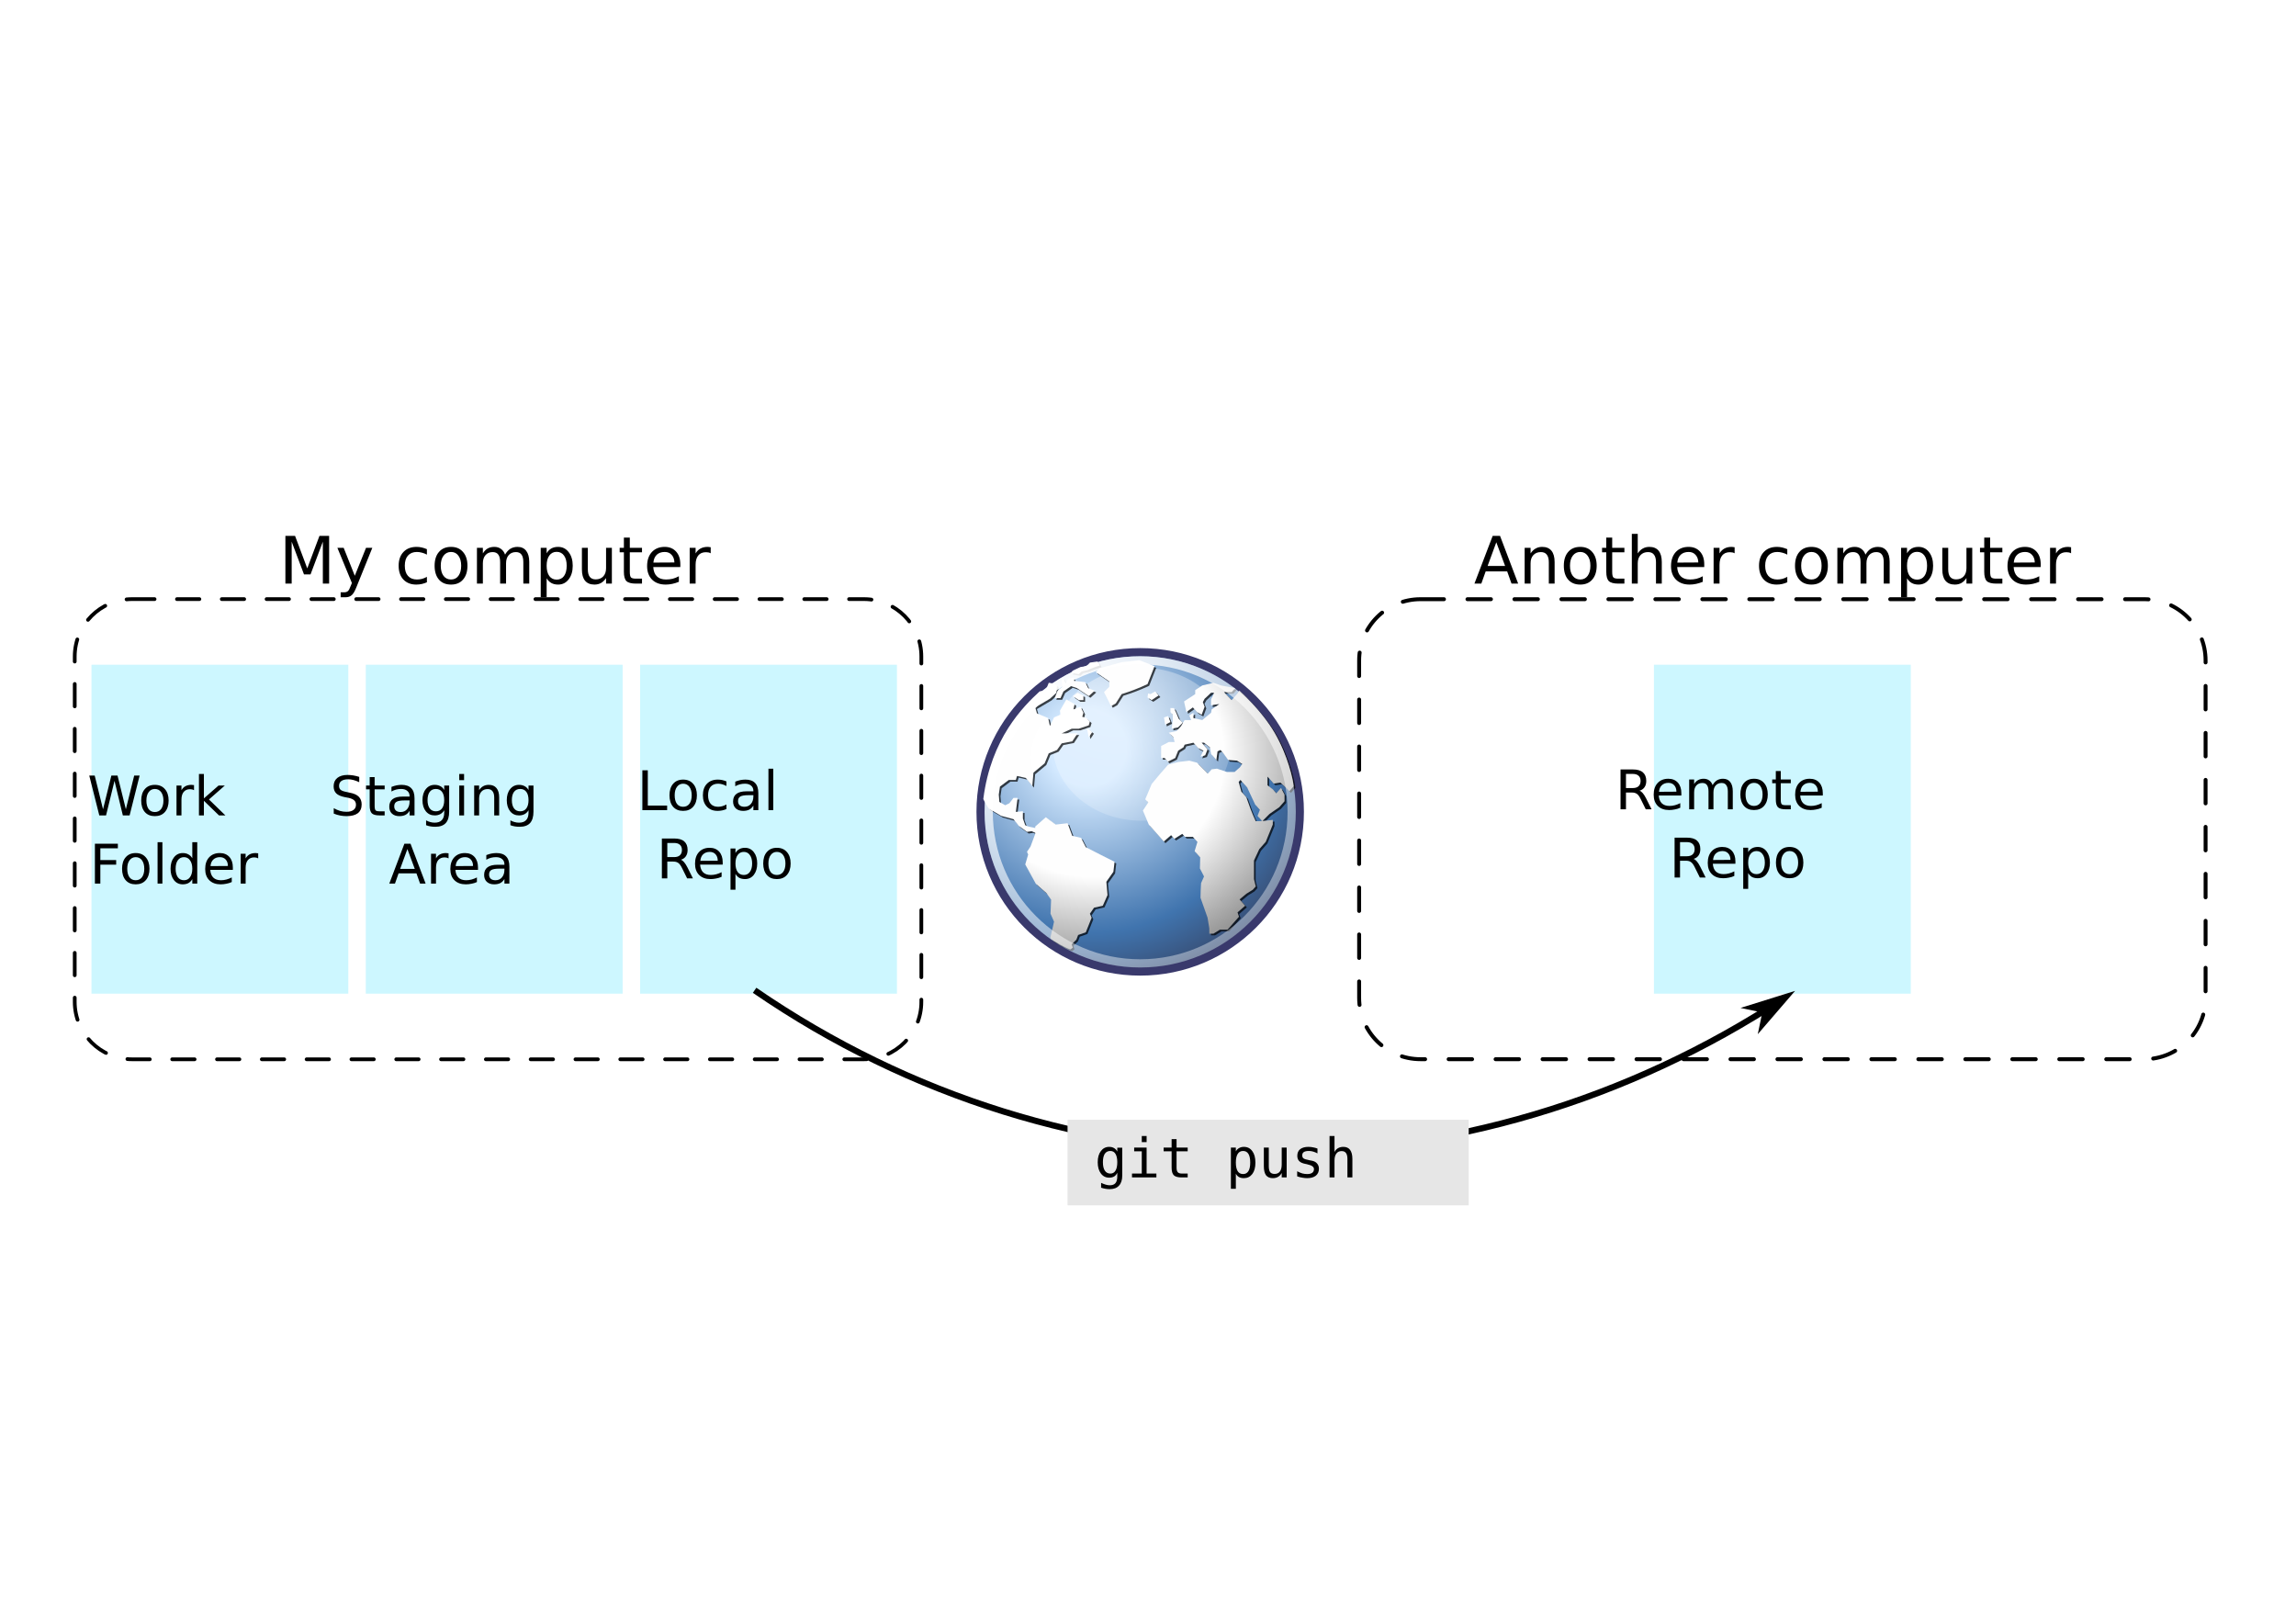
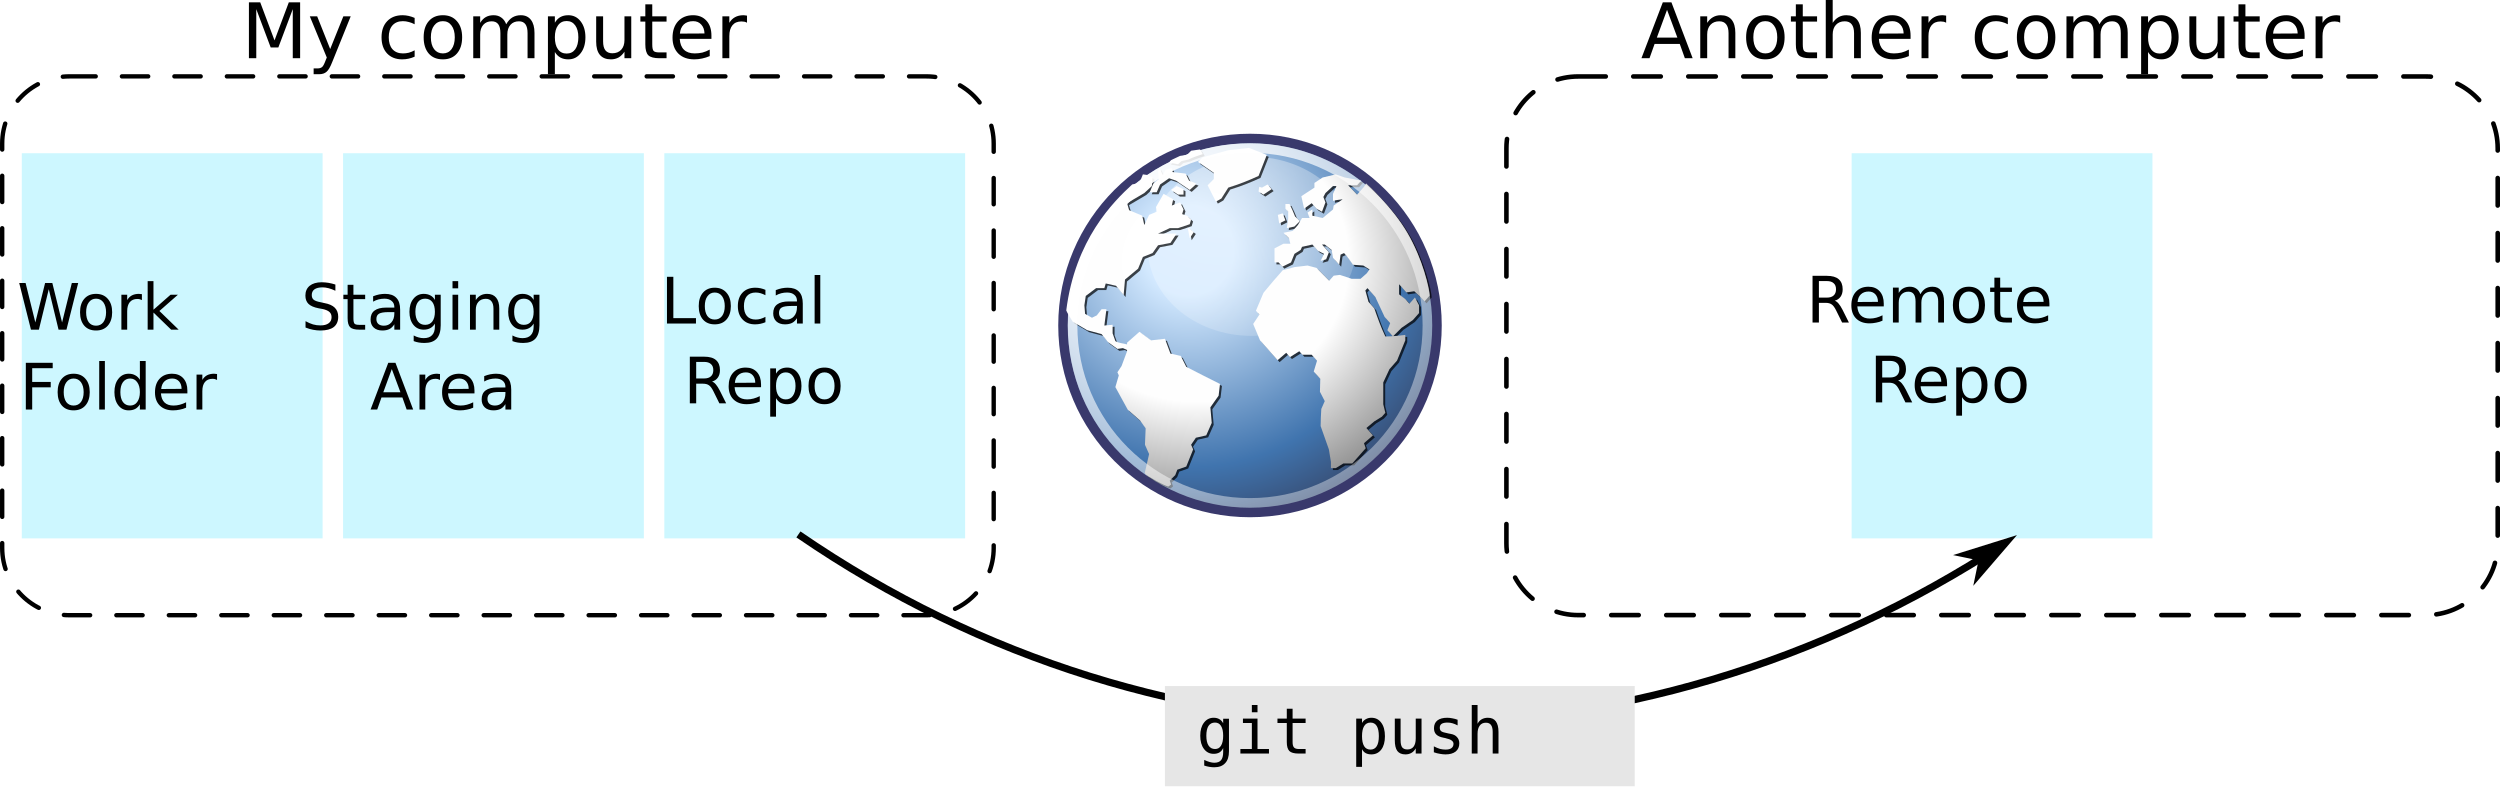
- <svg xmlns="http://www.w3.org/2000/svg" xmlns:xlink="http://www.w3.org/1999/xlink" width="297mm" height="210mm" viewBox="0 0 297 210" version="1.1" id="svg5">
+ <svg xmlns="http://www.w3.org/2000/svg" xmlns:xlink="http://www.w3.org/1999/xlink" width="276.133mm" height="86.844mm" viewBox="0 0 276.133 86.844" version="1.1" id="svg5">
  <defs id="defs2">
    <radialGradient id="radialGradient3968" gradientUnits="userSpaceOnUse" cy="15.716" cx="18.248" gradientTransform="scale(0.99999,1)" r="29.993">
      <stop id="stop3964" style="stop-color:#d3e9ff" offset="0" />
      <stop id="stop4134" style="stop-color:#d3e9ff" offset=".155" />
      <stop id="stop4346" style="stop-color:#4074ae" offset=".75" />
      <stop id="stop3966" style="stop-color:#36486c" offset="1" />
    </radialGradient>
    <radialGradient id="radialGradient4356" gradientUnits="userSpaceOnUse" cy="10.476" cx="11.827" gradientTransform="scale(1.1795,0.84779)" r="32.665">
      <stop id="stop4352" style="stop-color:#ffffff" offset="0" />
      <stop id="stop4354" style="stop-color:#ffffff;stop-opacity:0" offset="1" />
    </radialGradient>
    <radialGradient id="radialGradient4756" fx="18.934" fy="17.81" xlink:href="#linearGradient4750" gradientUnits="userSpaceOnUse" cy="17.486" cx="18.634" gradientTransform="scale(1.0368,0.96449)" r="40.693" />
    <linearGradient id="linearGradient4750">
      <stop id="stop4752" style="stop-color:#ffffff" offset="0" />
      <stop id="stop4758" style="stop-color:#fefefe" offset=".379" />
      <stop id="stop4754" style="stop-color:#1d1d1d" offset="1" />
    </linearGradient>
    <radialGradient id="radialGradient307" fx="18.934" fy="17.81" xlink:href="#linearGradient4750" gradientUnits="userSpaceOnUse" cy="17.486" cx="18.634" gradientTransform="scale(1.0368,0.96449)" r="40.693" />
    <radialGradient id="radialGradient317" fx="18.934" fy="17.81" xlink:href="#linearGradient4750" gradientUnits="userSpaceOnUse" cy="17.486" cx="18.634" gradientTransform="scale(1.0368,0.96449)" r="40.693" />
    <radialGradient id="radialGradient327" fx="18.934" fy="17.81" xlink:href="#linearGradient4750" gradientUnits="userSpaceOnUse" cy="17.486" cx="18.634" gradientTransform="scale(1.0368,0.96449)" r="40.693" />
    <radialGradient id="radialGradient337" fx="18.934" fy="17.81" xlink:href="#linearGradient4750" gradientUnits="userSpaceOnUse" cy="17.486" cx="18.634" gradientTransform="scale(1.0368,0.96449)" r="40.693" />
    <radialGradient id="radialGradient347" fx="18.934" fy="17.81" xlink:href="#linearGradient4750" gradientUnits="userSpaceOnUse" cy="17.486" cx="18.634" gradientTransform="scale(1.0368,0.96449)" r="40.693" />
    <radialGradient id="radialGradient357" fx="18.934" fy="17.81" xlink:href="#linearGradient4750" gradientUnits="userSpaceOnUse" cy="17.486" cx="18.634" gradientTransform="scale(1.0368,0.96449)" r="40.693" />
    <radialGradient id="radialGradient367" fx="18.934" fy="17.81" xlink:href="#linearGradient4750" gradientUnits="userSpaceOnUse" cy="17.486" cx="18.634" gradientTransform="scale(1.0368,0.96449)" r="40.693" />
    <radialGradient id="radialGradient377" fx="18.934" fy="17.81" xlink:href="#linearGradient4750" gradientUnits="userSpaceOnUse" cy="17.486" cx="18.634" gradientTransform="scale(1.0368,0.96449)" r="40.693" />
    <radialGradient id="radialGradient387" fx="18.934" fy="17.81" xlink:href="#linearGradient4750" gradientUnits="userSpaceOnUse" cy="17.486" cx="18.634" gradientTransform="scale(1.0368,0.96449)" r="40.693" />
    <radialGradient id="radialGradient397" fx="18.934" fy="17.81" xlink:href="#linearGradient4750" gradientUnits="userSpaceOnUse" cy="17.486" cx="18.634" gradientTransform="scale(1.0368,0.96449)" r="40.693" />
    <radialGradient id="radialGradient407" fx="18.934" fy="17.81" xlink:href="#linearGradient4750" gradientUnits="userSpaceOnUse" cy="17.486" cx="18.634" gradientTransform="scale(1.0368,0.96449)" r="40.693" />
    <radialGradient id="radialGradient417" fx="18.934" fy="17.81" xlink:href="#linearGradient4750" gradientUnits="userSpaceOnUse" cy="17.486" cx="18.634" gradientTransform="scale(1.0368,0.96449)" r="40.693" />
    <radialGradient id="radialGradient427" fx="18.934" fy="17.81" xlink:href="#linearGradient4750" gradientUnits="userSpaceOnUse" cy="17.486" cx="18.634" gradientTransform="scale(1.0368,0.96449)" r="40.693" />
    <radialGradient id="radialGradient437" fx="18.934" fy="17.81" xlink:href="#linearGradient4750" gradientUnits="userSpaceOnUse" cy="17.486" cx="18.634" gradientTransform="scale(1.0368,0.96449)" r="40.693" />
    <radialGradient id="radialGradient447" fx="18.934" fy="17.81" xlink:href="#linearGradient4750" gradientUnits="userSpaceOnUse" cy="17.486" cx="18.634" gradientTransform="scale(1.0368,0.96449)" r="40.693" />
    <radialGradient id="radialGradient457" fx="18.934" fy="17.81" xlink:href="#linearGradient4750" gradientUnits="userSpaceOnUse" cy="17.486" cx="18.634" gradientTransform="scale(1.0368,0.96449)" r="40.693" />
    <radialGradient id="radialGradient467" fx="18.934" fy="17.81" xlink:href="#linearGradient4750" gradientUnits="userSpaceOnUse" cy="17.486" cx="18.634" gradientTransform="scale(1.0368,0.96449)" r="40.693" />
    <radialGradient id="radialGradient477" fx="18.934" fy="17.81" xlink:href="#linearGradient4750" gradientUnits="userSpaceOnUse" cy="17.486" cx="18.634" gradientTransform="scale(1.0368,0.96449)" r="40.693" />
    <radialGradient id="radialGradient487" fx="18.934" fy="17.81" xlink:href="#linearGradient4750" gradientUnits="userSpaceOnUse" cy="17.486" cx="18.634" gradientTransform="scale(1.0368,0.96449)" r="40.693" />
    <radialGradient id="radialGradient497" fx="18.934" fy="17.81" xlink:href="#linearGradient4750" gradientUnits="userSpaceOnUse" cy="17.486" cx="18.634" gradientTransform="scale(1.0368,0.96449)" r="40.693" />
    <radialGradient id="radialGradient507" fx="18.934" fy="17.81" xlink:href="#linearGradient4750" gradientUnits="userSpaceOnUse" cy="17.486" cx="18.634" gradientTransform="scale(1.0368,0.96449)" r="40.693" />
    <radialGradient id="radialGradient517" fx="18.934" fy="17.81" xlink:href="#linearGradient4750" gradientUnits="userSpaceOnUse" cy="17.486" cx="18.634" gradientTransform="scale(1.0368,0.96449)" r="40.693" />
    <radialGradient id="radialGradient527" fx="18.934" fy="17.81" xlink:href="#linearGradient4750" gradientUnits="userSpaceOnUse" cy="17.486" cx="18.634" gradientTransform="scale(1.0368,0.96449)" r="40.693" />
    <radialGradient id="radialGradient537" fx="18.934" fy="17.81" xlink:href="#linearGradient4750" gradientUnits="userSpaceOnUse" cy="17.486" cx="18.634" gradientTransform="scale(1.0368,0.96449)" r="40.693" />
    <radialGradient id="radialGradient547" fx="18.934" fy="17.81" xlink:href="#linearGradient4750" gradientUnits="userSpaceOnUse" cy="17.486" cx="18.634" gradientTransform="scale(1.0368,0.96449)" r="40.693" />
    <radialGradient id="radialGradient557" fx="18.934" fy="17.81" xlink:href="#linearGradient4750" gradientUnits="userSpaceOnUse" cy="17.486" cx="18.634" gradientTransform="scale(1.0368,0.96449)" r="40.693" />
    <radialGradient id="radialGradient567" fx="18.934" fy="17.81" xlink:href="#linearGradient4750" gradientUnits="userSpaceOnUse" cy="17.486" cx="18.634" gradientTransform="scale(1.0368,0.96449)" r="40.693" />
    <radialGradient id="radialGradient577" fx="18.934" fy="17.81" xlink:href="#linearGradient4750" gradientUnits="userSpaceOnUse" cy="17.486" cx="18.634" gradientTransform="scale(1.0368,0.96449)" r="40.693" />
    <radialGradient id="radialGradient587" fx="18.934" fy="17.81" xlink:href="#linearGradient4750" gradientUnits="userSpaceOnUse" cy="17.486" cx="18.634" gradientTransform="scale(1.0368,0.96449)" r="40.693" />
    <radialGradient id="radialGradient597" fx="18.934" fy="17.81" xlink:href="#linearGradient4750" gradientUnits="userSpaceOnUse" cy="17.486" cx="18.634" gradientTransform="scale(1.0368,0.96449)" r="40.693" />
    <radialGradient id="radialGradient607" fx="18.934" fy="17.81" xlink:href="#linearGradient4750" gradientUnits="userSpaceOnUse" cy="17.486" cx="18.634" gradientTransform="scale(1.0368,0.96449)" r="40.693" />
    <radialGradient id="radialGradient617" fx="18.934" fy="17.81" xlink:href="#linearGradient4750" gradientUnits="userSpaceOnUse" cy="17.486" cx="18.634" gradientTransform="scale(1.0368,0.96449)" r="40.693" />
    <radialGradient id="radialGradient627" fx="18.934" fy="17.81" xlink:href="#linearGradient4750" gradientUnits="userSpaceOnUse" cy="17.486" cx="18.634" gradientTransform="scale(1.0368,0.96449)" r="40.693" />
    <radialGradient id="radialGradient637" fx="18.934" fy="17.81" xlink:href="#linearGradient4750" gradientUnits="userSpaceOnUse" cy="17.486" cx="18.634" gradientTransform="scale(1.0368,0.96449)" r="40.693" />
    <radialGradient id="radialGradient647" fx="18.934" fy="17.81" xlink:href="#linearGradient4750" gradientUnits="userSpaceOnUse" cy="17.486" cx="18.634" gradientTransform="scale(1.0368,0.96449)" r="40.693" />
    <radialGradient id="radialGradient657" fx="18.934" fy="17.81" xlink:href="#linearGradient4750" gradientUnits="userSpaceOnUse" cy="17.486" cx="18.634" gradientTransform="scale(1.0368,0.96449)" r="40.693" />
    <radialGradient id="radialGradient4132" gradientUnits="userSpaceOnUse" cy="12.142" cx="15.601" gradientTransform="scale(0.99999,1)" r="43.527">
      <stop id="stop4128" style="stop-color:#ffffff" offset="0" />
      <stop id="stop4130" style="stop-color:#ffffff;stop-opacity:.165" offset="1" />
    </radialGradient>
    <radialGradient xlink:href="#linearGradient4750" id="radialGradient750" gradientUnits="userSpaceOnUse" gradientTransform="scale(1.0368,0.96449)" cx="18.634" cy="17.486" fx="18.934" fy="17.81" r="40.693" />
    <radialGradient xlink:href="#linearGradient4750" id="radialGradient752" gradientUnits="userSpaceOnUse" gradientTransform="scale(1.0368,0.96449)" cx="18.634" cy="17.486" fx="18.934" fy="17.81" r="40.693" />
    <radialGradient xlink:href="#linearGradient4750" id="radialGradient754" gradientUnits="userSpaceOnUse" gradientTransform="scale(1.0368,0.96449)" cx="18.634" cy="17.486" fx="18.934" fy="17.81" r="40.693" />
    <radialGradient xlink:href="#linearGradient4750" id="radialGradient756" gradientUnits="userSpaceOnUse" gradientTransform="scale(1.0368,0.96449)" cx="18.634" cy="17.486" fx="18.934" fy="17.81" r="40.693" />
    <radialGradient xlink:href="#linearGradient4750" id="radialGradient758" gradientUnits="userSpaceOnUse" gradientTransform="scale(1.0368,0.96449)" cx="18.634" cy="17.486" fx="18.934" fy="17.81" r="40.693" />
    <radialGradient xlink:href="#linearGradient4750" id="radialGradient760" gradientUnits="userSpaceOnUse" gradientTransform="scale(1.0368,0.96449)" cx="18.634" cy="17.486" fx="18.934" fy="17.81" r="40.693" />
    <radialGradient xlink:href="#linearGradient4750" id="radialGradient762" gradientUnits="userSpaceOnUse" gradientTransform="scale(1.0368,0.96449)" cx="18.634" cy="17.486" fx="18.934" fy="17.81" r="40.693" />
    <radialGradient xlink:href="#linearGradient4750" id="radialGradient764" gradientUnits="userSpaceOnUse" gradientTransform="scale(1.0368,0.96449)" cx="18.634" cy="17.486" fx="18.934" fy="17.81" r="40.693" />
    <radialGradient xlink:href="#linearGradient4750" id="radialGradient766" gradientUnits="userSpaceOnUse" gradientTransform="scale(1.0368,0.96449)" cx="18.634" cy="17.486" fx="18.934" fy="17.81" r="40.693" />
    <radialGradient xlink:href="#linearGradient4750" id="radialGradient768" gradientUnits="userSpaceOnUse" gradientTransform="scale(1.0368,0.96449)" cx="18.634" cy="17.486" fx="18.934" fy="17.81" r="40.693" />
    <radialGradient xlink:href="#linearGradient4750" id="radialGradient770" gradientUnits="userSpaceOnUse" gradientTransform="scale(1.0368,0.96449)" cx="18.634" cy="17.486" fx="18.934" fy="17.81" r="40.693" />
    <radialGradient xlink:href="#linearGradient4750" id="radialGradient772" gradientUnits="userSpaceOnUse" gradientTransform="scale(1.0368,0.96449)" cx="18.634" cy="17.486" fx="18.934" fy="17.81" r="40.693" />
    <radialGradient xlink:href="#linearGradient4750" id="radialGradient774" gradientUnits="userSpaceOnUse" gradientTransform="scale(1.0368,0.96449)" cx="18.634" cy="17.486" fx="18.934" fy="17.81" r="40.693" />
    <radialGradient xlink:href="#linearGradient4750" id="radialGradient776" gradientUnits="userSpaceOnUse" gradientTransform="scale(1.0368,0.96449)" cx="18.634" cy="17.486" fx="18.934" fy="17.81" r="40.693" />
    <radialGradient xlink:href="#linearGradient4750" id="radialGradient778" gradientUnits="userSpaceOnUse" gradientTransform="scale(1.0368,0.96449)" cx="18.634" cy="17.486" fx="18.934" fy="17.81" r="40.693" />
    <radialGradient xlink:href="#linearGradient4750" id="radialGradient780" gradientUnits="userSpaceOnUse" gradientTransform="scale(1.0368,0.96449)" cx="18.634" cy="17.486" fx="18.934" fy="17.81" r="40.693" />
    <radialGradient xlink:href="#linearGradient4750" id="radialGradient782" gradientUnits="userSpaceOnUse" gradientTransform="scale(1.0368,0.96449)" cx="18.634" cy="17.486" fx="18.934" fy="17.81" r="40.693" />
    <radialGradient xlink:href="#linearGradient4750" id="radialGradient784" gradientUnits="userSpaceOnUse" gradientTransform="scale(1.0368,0.96449)" cx="18.634" cy="17.486" fx="18.934" fy="17.81" r="40.693" />
    <radialGradient xlink:href="#linearGradient4750" id="radialGradient786" gradientUnits="userSpaceOnUse" gradientTransform="scale(1.0368,0.96449)" cx="18.634" cy="17.486" fx="18.934" fy="17.81" r="40.693" />
    <radialGradient xlink:href="#linearGradient4750" id="radialGradient788" gradientUnits="userSpaceOnUse" gradientTransform="scale(1.0368,0.96449)" cx="18.634" cy="17.486" fx="18.934" fy="17.81" r="40.693" />
    <radialGradient xlink:href="#linearGradient4750" id="radialGradient790" gradientUnits="userSpaceOnUse" gradientTransform="scale(1.0368,0.96449)" cx="18.634" cy="17.486" fx="18.934" fy="17.81" r="40.693" />
    <radialGradient xlink:href="#linearGradient4750" id="radialGradient792" gradientUnits="userSpaceOnUse" gradientTransform="scale(1.0368,0.96449)" cx="18.634" cy="17.486" fx="18.934" fy="17.81" r="40.693" />
    <radialGradient xlink:href="#linearGradient4750" id="radialGradient794" gradientUnits="userSpaceOnUse" gradientTransform="scale(1.0368,0.96449)" cx="18.634" cy="17.486" fx="18.934" fy="17.81" r="40.693" />
    <radialGradient xlink:href="#linearGradient4750" id="radialGradient796" gradientUnits="userSpaceOnUse" gradientTransform="scale(1.0368,0.96449)" cx="18.634" cy="17.486" fx="18.934" fy="17.81" r="40.693" />
    <radialGradient xlink:href="#linearGradient4750" id="radialGradient798" gradientUnits="userSpaceOnUse" gradientTransform="scale(1.0368,0.96449)" cx="18.634" cy="17.486" fx="18.934" fy="17.81" r="40.693" />
    <radialGradient xlink:href="#linearGradient4750" id="radialGradient800" gradientUnits="userSpaceOnUse" gradientTransform="scale(1.0368,0.96449)" cx="18.634" cy="17.486" fx="18.934" fy="17.81" r="40.693" />
    <radialGradient xlink:href="#linearGradient4750" id="radialGradient802" gradientUnits="userSpaceOnUse" gradientTransform="scale(1.0368,0.96449)" cx="18.634" cy="17.486" fx="18.934" fy="17.81" r="40.693" />
    <radialGradient xlink:href="#linearGradient4750" id="radialGradient804" gradientUnits="userSpaceOnUse" gradientTransform="scale(1.0368,0.96449)" cx="18.634" cy="17.486" fx="18.934" fy="17.81" r="40.693" />
    <radialGradient xlink:href="#linearGradient4750" id="radialGradient806" gradientUnits="userSpaceOnUse" gradientTransform="scale(1.0368,0.96449)" cx="18.634" cy="17.486" fx="18.934" fy="17.81" r="40.693" />
    <radialGradient xlink:href="#linearGradient4750" id="radialGradient808" gradientUnits="userSpaceOnUse" gradientTransform="scale(1.0368,0.96449)" cx="18.634" cy="17.486" fx="18.934" fy="17.81" r="40.693" />
    <radialGradient xlink:href="#linearGradient4750" id="radialGradient810" gradientUnits="userSpaceOnUse" gradientTransform="scale(1.0368,0.96449)" cx="18.634" cy="17.486" fx="18.934" fy="17.81" r="40.693" />
    <radialGradient xlink:href="#linearGradient4750" id="radialGradient812" gradientUnits="userSpaceOnUse" gradientTransform="scale(1.0368,0.96449)" cx="18.634" cy="17.486" fx="18.934" fy="17.81" r="40.693" />
    <radialGradient xlink:href="#linearGradient4750" id="radialGradient814" gradientUnits="userSpaceOnUse" gradientTransform="scale(1.0368,0.96449)" cx="18.634" cy="17.486" fx="18.934" fy="17.81" r="40.693" />
    <radialGradient xlink:href="#linearGradient4750" id="radialGradient816" gradientUnits="userSpaceOnUse" gradientTransform="scale(1.0368,0.96449)" cx="18.634" cy="17.486" fx="18.934" fy="17.81" r="40.693" />
    <radialGradient xlink:href="#linearGradient4750" id="radialGradient818" gradientUnits="userSpaceOnUse" gradientTransform="scale(1.0368,0.96449)" cx="18.634" cy="17.486" fx="18.934" fy="17.81" r="40.693" />
    <radialGradient xlink:href="#linearGradient4750" id="radialGradient820" gradientUnits="userSpaceOnUse" gradientTransform="scale(1.0368,0.96449)" cx="18.634" cy="17.486" fx="18.934" fy="17.81" r="40.693" />
    <marker style="overflow:visible" id="marker39884" refX="0" refY="0" orient="auto">
      <path transform="matrix(-0.4,0,0,-0.4,-4,0)" style="fill:context-stroke;fill-rule:evenodd;stroke:context-stroke;stroke-width:1pt" d="M 0,0 5,-5 -12.5,0 5,5 Z" id="path39882" />
    </marker>
  </defs>
-   <g id="layer1">
+   <g id="layer1" transform="translate(-9.424381,-69.04933)">
    <g id="g286" transform="matrix(1.064809,0,0,1.064809,121.3284,79.99189)">
      <path id="path3214" style="fill:url(#radialGradient3968);stroke:#39396c" d="m 43.96,23.485 c 0,10.71 -8.682,19.392 -19.39,19.392 -10.71,0 -19.391,-8.682 -19.391,-19.392 -3e-4,-10.709 8.681,-19.39 19.391,-19.39 10.708,2e-4 19.39,8.681 19.39,19.39 z" />
      <ellipse id="path4348" style="opacity:0.422;fill:url(#radialGradient4356)" transform="matrix(0.83594,0,0,1,9.8869,0)" cx="17.779" cy="15.271" rx="12.93" ry="9.293" />
      <g id="g4136" style="fill:#000000;fill-opacity:0.713" transform="matrix(0.98237,0,0,0.98237,0.12108,0.23291)">
        <g id="g4138">
          <g id="g4142">
            <path id="path4144" d="m 44.071,20.714 v 0 l -0.545,0.618 c -0.334,-0.394 -0.709,-0.725 -1.089,-1.071 l -0.836,0.123 -0.764,-0.863 v 1.068 l 0.654,0.495 0.436,0.494 0.582,-0.658 c 0.146,0.274 0.291,0.548 0.436,0.823 v 0.822 l -0.655,0.74 -1.199,0.823 -0.908,0.907 -0.582,-0.661 0.291,-0.74 -0.582,-0.658 -0.981,-2.098 -0.836,-0.945 -0.219,0.246 0.328,1.194 0.618,0.699 c 0.352,1.017 0.701,1.99 1.164,2.963 0.718,0 1.394,-0.077 2.107,-0.166 v 0.576 l -0.872,2.139 -0.8,0.904 -0.654,1.401 v 2.303 l 0.219,0.906 -0.364,0.41 -0.8,0.494 -0.836,0.699 0.691,0.782 -0.945,0.824 0.182,0.533 -1.418,1.606 h -0.945 l -0.8,0.494 H 33.64 v -0.659 l -0.217,-1.318 c -0.281,-0.826 -0.574,-1.647 -0.872,-2.467 0,-0.605 0.036,-1.205 0.072,-1.81 l 0.364,-0.823 -0.509,-0.988 0.037,-1.357 -0.692,-0.782 0.346,-1.13 -0.563,-0.639 h -0.982 l -0.327,-0.37 -0.981,0.618 -0.4,-0.454 -0.909,0.782 c -0.617,-0.7 -1.235,-1.399 -1.854,-2.098 l -0.726,-1.729 0.654,-0.986 -0.363,-0.411 0.799,-1.894 c 0.656,-0.816 1.341,-1.599 2.035,-2.385 l 1.236,-0.329 1.381,-0.165 0.945,0.248 1.345,1.356 0.473,-0.534 0.653,-0.082 1.236,0.411 h 0.946 l 0.654,-0.576 0.291,-0.411 -0.655,-0.412 -1.091,-0.082 C 35.663,17.045 35.382,16.603 35.022,16.23 l -0.364,0.164 -0.145,1.07 -0.655,-0.74 -0.144,-0.824 -0.727,-0.574 h -0.292 l 0.728,0.822 -0.291,0.74 -0.581,0.164 0.363,-0.74 -0.655,-0.328 -0.581,-0.658 -1.091,0.246 -0.145,0.328 -0.654,0.412 -0.363,0.906 -0.909,0.452 -0.4,-0.452 H 27.68 v -1.482 l 0.946,-0.494 h 0.726 l -0.146,-0.575 -0.58,-0.576 0.98,-0.206 0.545,-0.617 0.436,-0.741 h 0.801 l -0.219,-0.575 0.509,-0.329 v 0.658 l 1.09,0.246 1.09,-0.904 0.073,-0.412 0.945,-0.658 c -0.342,0.043 -0.684,0.074 -1.018,0.165 V 9.977 l 0.363,-0.823 h -0.363 l -0.798,0.74 -0.219,0.412 0.219,0.576 -0.365,0.987 -0.581,-0.329 -0.508,-0.576 -0.8,0.576 -0.291,-1.316 1.381,-0.905 V 8.825 l 0.872,-0.576 1.381,-0.33 0.946,0.33 1.744,0.329 -0.436,0.493 h -0.945 l 0.945,0.988 0.727,-0.823 0.221,-0.362 c 0,0 2.787,2.498 4.379,5.231 1.593,2.733 2.341,5.955 2.341,6.609 z" />
          </g>
        </g>
        <g id="g4146">
          <g id="g4150">
            <path id="path4152" d="M 26.07,9.236 25.997,9.729 26.507,10.059 27.378,9.483 26.942,8.989 26.36,9.319 26.07,9.236" />
          </g>
        </g>
        <g id="g4154">
          <g id="g4158">
            <path id="path4160" d="M 26.87,5.863 24.98,5.123 22.8,5.369 20.109,6.109 19.601,6.604 21.272,7.755 V 8.413 L 20.618,9.071 21.491,10.8 22.071,10.47 22.8,9.319 C 23.923,8.972 24.93,8.578 25.997,8.084 L 26.87,5.863" />
          </g>
        </g>
        <g id="g4162">
          <g id="g4166">
            <path id="path4168" d="m 28.833,12.775 -0.291,-0.741 -0.51,0.165 0.147,0.904 0.654,-0.328" />
          </g>
        </g>
        <g id="g4170">
          <g id="g4174">
            <path id="path4176" d="m 29.123,12.609 -0.145,0.988 0.799,-0.165 0.581,-0.575 -0.508,-0.494 c -0.171,-0.455 -0.368,-0.88 -0.582,-1.317 h -0.435 v 0.494 l 0.29,0.329 v 0.74" />
          </g>
        </g>
        <g id="g4178">
          <g id="g4182">
            <path id="path4184" d="m 18.365,28.242 -0.582,-1.152 -1.09,-0.247 -0.582,-1.562 -1.453,0.164 -1.236,-0.904 -1.309,1.151 v 0.182 C 11.717,25.759 11.23,25.744 10.878,25.527 L 10.587,24.705 V 23.799 L 9.715,23.881 C 9.788,23.305 9.86,22.73 9.933,22.154 H 9.424 L 8.915,22.812 8.406,23.058 7.679,22.648 7.606,21.743 7.752,20.755 8.843,19.933 h 0.872 l 0.145,-0.494 1.09,0.246 0.8,0.988 0.145,-1.646 1.382,-1.152 0.508,-1.234 1.018,-0.411 0.581,-0.822 1.309,-0.248 0.654,-0.987 h -1.963 l 1.236,-0.576 h 0.872 l 1.236,-0.412 0.146,-0.492 -0.437,-0.412 -0.509,-0.165 0.146,-0.494 -0.363,-0.74 -0.873,0.328 0.146,-0.657 -1.018,-0.577 -0.799,1.397 0.072,0.494 -0.799,0.331 -0.51,1.069 -0.218,-0.987 -1.381,-0.577 -0.218,-0.74 1.817,-1.07 0.8,-0.74 0.073,-0.905 -0.436,-0.247 -0.582,-0.083 -0.363,0.905 c 0,0 -0.608,0.119 -0.764,0.158 -1.996,1.84 -6.029,5.81 -6.966,13.306 0.037,0.174 0.679,1.182 0.679,1.182 l 1.526,0.904 1.526,0.412 0.654,0.824 1.018,0.74 0.581,-0.082 0.436,0.196 v 0.133 l -0.581,1.563 -0.437,0.658 0.146,0.33 -0.363,1.233 1.308,2.386 1.308,1.153 0.582,0.822 -0.073,1.728 0.437,0.987 -0.437,1.892 c 0,0 -0.034,-0.011 0.022,0.178 0.056,0.19 2.329,1.451 2.473,1.344 0.144,-0.109 0.267,-0.205 0.267,-0.205 l -0.145,-0.41 0.581,-0.577 0.219,-0.576 0.945,-0.33 0.727,-1.81 -0.218,-0.493 0.508,-0.74 1.09,-0.248 0.582,-1.316 -0.145,-1.645 0.872,-1.234 0.145,-1.235 c -1.193,-0.591 -2.376,-1.201 -3.561,-1.81" />
          </g>
        </g>
        <g id="g4186">
          <g id="g4190">
            <path id="path4192" d="m 16.766,9.565 0.726,0.494 h 0.582 V 9.483 L 17.348,9.154 16.766,9.565" />
          </g>
        </g>
        <g id="g4194">
          <g id="g4198">
            <path id="path4200" d="M 14.876,8.907 14.512,9.812 h 0.727 L 15.603,8.989 C 15.917,8.768 16.229,8.544 16.548,8.331 l 0.727,0.247 c 0.484,0.329 0.969,0.658 1.454,0.987 L 19.456,8.907 18.656,8.578 18.292,7.837 16.911,7.673 16.838,7.261 16.184,7.426 15.894,8.002 15.53,7.261 l -0.145,0.329 0.073,0.823 -0.582,0.494" />
          </g>
        </g>
        <g id="g4202">
          <g id="g4204" style="opacity:0.75" />
          <g id="g4208" />
        </g>
        <g id="g4212">
          <g id="g4214" style="opacity:0.75" />
          <g id="g4218" />
        </g>
        <g id="g4222">
          <g id="g4226">
            <path id="path4228" d="M 17.492,6.85 17.856,6.521 18.583,6.356 C 19.081,6.114 19.581,5.951 20.11,5.78 l -0.29,-0.494 -0.939,0.135 -0.443,0.442 -0.731,0.106 -0.65,0.305 -0.316,0.153 -0.193,0.258 0.944,0.164" />
          </g>
        </g>
        <g id="g4230">
          <g id="g4234">
            <path id="path4236" d="m 18.728,14.666 0.437,-0.658 -0.655,-0.493 0.218,1.151" />
          </g>
        </g>
      </g>
      <g id="g3216" style="color:#000000;fill:url(#radialGradient4756)" transform="matrix(0.98237,0,0,0.98237,-0.080952,0.030883)">
        <g id="g3218" style="color:#000000;fill:url(#radialGradient754)">
          <g id="g3222" style="color:#000000;fill:url(#radialGradient752)">
            <path id="path3224" style="color:#000000;fill:url(#radialGradient750)" d="m 44.071,20.714 v 0 l -0.545,0.618 c -0.334,-0.394 -0.709,-0.725 -1.089,-1.071 l -0.836,0.123 -0.764,-0.863 v 1.068 l 0.654,0.495 0.436,0.494 0.582,-0.658 c 0.146,0.274 0.291,0.548 0.436,0.823 v 0.822 l -0.655,0.74 -1.199,0.823 -0.908,0.907 -0.582,-0.661 0.291,-0.74 -0.582,-0.658 -0.981,-2.098 -0.836,-0.945 -0.219,0.246 0.328,1.194 0.618,0.699 c 0.352,1.017 0.701,1.99 1.164,2.963 0.718,0 1.394,-0.077 2.107,-0.166 v 0.576 l -0.872,2.139 -0.8,0.904 -0.654,1.401 v 2.303 l 0.219,0.906 -0.364,0.41 -0.8,0.494 -0.836,0.699 0.691,0.782 -0.945,0.824 0.182,0.533 -1.418,1.606 h -0.945 l -0.8,0.494 H 33.64 v -0.659 l -0.217,-1.318 c -0.281,-0.826 -0.574,-1.647 -0.872,-2.467 0,-0.605 0.036,-1.205 0.072,-1.81 l 0.364,-0.823 -0.509,-0.988 0.037,-1.357 -0.692,-0.782 0.346,-1.13 -0.563,-0.639 h -0.982 l -0.327,-0.37 -0.981,0.618 -0.4,-0.454 -0.909,0.782 c -0.617,-0.7 -1.235,-1.399 -1.854,-2.098 l -0.726,-1.729 0.654,-0.986 -0.363,-0.411 0.799,-1.894 c 0.656,-0.816 1.341,-1.599 2.035,-2.385 l 1.236,-0.329 1.381,-0.165 0.945,0.248 1.345,1.356 0.473,-0.534 0.653,-0.082 1.236,0.411 h 0.946 l 0.654,-0.576 0.291,-0.411 -0.655,-0.412 -1.091,-0.082 C 35.663,17.045 35.382,16.603 35.022,16.23 l -0.364,0.164 -0.145,1.07 -0.655,-0.74 -0.144,-0.824 -0.727,-0.574 h -0.292 l 0.728,0.822 -0.291,0.74 -0.581,0.164 0.363,-0.74 -0.655,-0.328 -0.581,-0.658 -1.091,0.246 -0.145,0.328 -0.654,0.412 -0.363,0.906 -0.909,0.452 -0.4,-0.452 H 27.68 v -1.482 l 0.946,-0.494 h 0.726 l -0.146,-0.575 -0.58,-0.576 0.98,-0.206 0.545,-0.617 0.436,-0.741 h 0.801 l -0.219,-0.575 0.509,-0.329 v 0.658 l 1.09,0.246 1.09,-0.904 0.073,-0.412 0.945,-0.658 c -0.342,0.043 -0.684,0.074 -1.018,0.165 V 9.977 l 0.363,-0.823 h -0.363 l -0.798,0.74 -0.219,0.412 0.219,0.576 -0.365,0.987 -0.581,-0.329 -0.508,-0.576 -0.8,0.576 -0.291,-1.316 1.381,-0.905 V 8.825 l 0.872,-0.576 1.381,-0.33 0.946,0.33 1.744,0.329 -0.436,0.493 h -0.945 l 0.945,0.988 0.727,-0.823 0.221,-0.362 c 0,0 2.787,2.498 4.379,5.231 1.593,2.733 2.341,5.955 2.341,6.609 z" />
          </g>
        </g>
        <g id="g3226" style="color:#000000;fill:url(#radialGradient760)">
          <g id="g3230" style="color:#000000;fill:url(#radialGradient758)">
            <path id="path3232" style="color:#000000;fill:url(#radialGradient756)" d="M 26.07,9.236 25.997,9.729 26.507,10.059 27.378,9.483 26.942,8.989 26.36,9.319 26.07,9.236" />
          </g>
        </g>
        <g id="g3234" style="color:#000000;fill:url(#radialGradient766)">
          <g id="g3238" style="color:#000000;fill:url(#radialGradient764)">
            <path id="path3240" style="color:#000000;fill:url(#radialGradient762)" d="M 26.87,5.863 24.98,5.123 22.8,5.369 20.109,6.109 19.601,6.604 21.272,7.755 V 8.413 L 20.618,9.071 21.491,10.8 22.071,10.47 22.8,9.319 C 23.923,8.972 24.93,8.578 25.997,8.084 L 26.87,5.863" />
          </g>
        </g>
        <g id="g3242" style="color:#000000;fill:url(#radialGradient772)">
          <g id="g3246" style="color:#000000;fill:url(#radialGradient770)">
            <path id="path3248" style="color:#000000;fill:url(#radialGradient768)" d="m 28.833,12.775 -0.291,-0.741 -0.51,0.165 0.147,0.904 0.654,-0.328" />
          </g>
        </g>
        <g id="g3250" style="color:#000000;fill:url(#radialGradient778)">
          <g id="g3254" style="color:#000000;fill:url(#radialGradient776)">
            <path id="path3256" style="color:#000000;fill:url(#radialGradient774)" d="m 29.123,12.609 -0.145,0.988 0.799,-0.165 0.581,-0.575 -0.508,-0.494 c -0.171,-0.455 -0.368,-0.88 -0.582,-1.317 h -0.435 v 0.494 l 0.29,0.329 v 0.74" />
          </g>
        </g>
        <g id="g3258" style="color:#000000;fill:url(#radialGradient784)">
          <g id="g3262" style="color:#000000;fill:url(#radialGradient782)">
            <path id="path3264" style="color:#000000;fill:url(#radialGradient780)" d="m 18.365,28.242 -0.582,-1.152 -1.09,-0.247 -0.582,-1.562 -1.453,0.164 -1.236,-0.904 -1.309,1.151 v 0.182 C 11.717,25.759 11.23,25.744 10.878,25.527 L 10.587,24.705 V 23.799 L 9.715,23.881 C 9.788,23.305 9.86,22.73 9.933,22.154 H 9.424 L 8.915,22.812 8.406,23.058 7.679,22.648 7.606,21.743 7.752,20.755 8.843,19.933 h 0.872 l 0.145,-0.494 1.09,0.246 0.8,0.988 0.145,-1.646 1.382,-1.152 0.508,-1.234 1.018,-0.411 0.581,-0.822 1.309,-0.248 0.654,-0.987 h -1.963 l 1.236,-0.576 h 0.872 l 1.236,-0.412 0.146,-0.492 -0.437,-0.412 -0.509,-0.165 0.146,-0.494 -0.363,-0.74 -0.873,0.328 0.146,-0.657 -1.018,-0.577 -0.799,1.397 0.072,0.494 -0.799,0.331 -0.51,1.069 -0.218,-0.987 -1.381,-0.577 -0.218,-0.74 1.817,-1.07 0.8,-0.74 0.073,-0.905 -0.436,-0.247 -0.582,-0.083 -0.363,0.905 c 0,0 -0.608,0.119 -0.764,0.158 -1.996,1.84 -6.029,5.81 -6.966,13.306 0.037,0.174 0.679,1.182 0.679,1.182 l 1.526,0.904 1.526,0.412 0.654,0.824 1.018,0.74 0.581,-0.082 0.436,0.196 v 0.133 l -0.581,1.563 -0.437,0.658 0.146,0.33 -0.363,1.233 1.308,2.386 1.308,1.153 0.582,0.822 -0.073,1.728 0.437,0.987 -0.437,1.892 c 0,0 -0.034,-0.011 0.022,0.178 0.056,0.19 2.329,1.451 2.473,1.344 0.144,-0.109 0.267,-0.205 0.267,-0.205 l -0.145,-0.41 0.581,-0.577 0.219,-0.576 0.945,-0.33 0.727,-1.81 -0.218,-0.493 0.508,-0.74 1.09,-0.248 0.582,-1.316 -0.145,-1.645 0.872,-1.234 0.145,-1.235 c -1.193,-0.591 -2.376,-1.201 -3.561,-1.81" />
          </g>
        </g>
        <g id="g3266" style="color:#000000;fill:url(#radialGradient790)">
          <g id="g3270" style="color:#000000;fill:url(#radialGradient788)">
            <path id="path3272" style="color:#000000;fill:url(#radialGradient786)" d="m 16.766,9.565 0.726,0.494 h 0.582 V 9.483 L 17.348,9.154 16.766,9.565" />
          </g>
        </g>
        <g id="g3274" style="color:#000000;fill:url(#radialGradient796)">
          <g id="g3278" style="color:#000000;fill:url(#radialGradient794)">
            <path id="path3280" style="color:#000000;fill:url(#radialGradient792)" d="M 14.876,8.907 14.512,9.812 h 0.727 L 15.603,8.989 C 15.917,8.768 16.229,8.544 16.548,8.331 l 0.727,0.247 c 0.484,0.329 0.969,0.658 1.454,0.987 L 19.456,8.907 18.656,8.578 18.292,7.837 16.911,7.673 16.838,7.261 16.184,7.426 15.894,8.002 15.53,7.261 l -0.145,0.329 0.073,0.823 -0.582,0.494" />
          </g>
        </g>
        <g id="g3282" style="color:#000000;fill:url(#radialGradient802)">
          <g id="g3284" style="color:#000000;opacity:0.75;fill:url(#radialGradient798)" />
          <g id="g3288" style="color:#000000;fill:url(#radialGradient800)" />
        </g>
        <g id="g3292" style="color:#000000;fill:url(#radialGradient808)">
          <g id="g3294" style="color:#000000;opacity:0.75;fill:url(#radialGradient804)" />
          <g id="g3298" style="color:#000000;fill:url(#radialGradient806)" />
        </g>
        <g id="g3302" style="color:#000000;fill:url(#radialGradient814)">
          <g id="g3306" style="color:#000000;fill:url(#radialGradient812)">
            <path id="path3308" style="color:#000000;fill:url(#radialGradient810)" d="M 17.492,6.85 17.856,6.521 18.583,6.356 C 19.081,6.114 19.581,5.951 20.11,5.78 l -0.29,-0.494 -0.939,0.135 -0.443,0.442 -0.731,0.106 -0.65,0.305 -0.316,0.153 -0.193,0.258 0.944,0.164" />
          </g>
        </g>
        <g id="g3310" style="color:#000000;fill:url(#radialGradient820)">
          <g id="g3314" style="color:#000000;fill:url(#radialGradient818)">
            <path id="path3316" style="color:#000000;fill:url(#radialGradient816)" d="m 18.728,14.666 0.437,-0.658 -0.655,-0.493 0.218,1.151" />
          </g>
        </g>
      </g>
      <path id="path4122" style="fill:none;stroke:url(#radialGradient4132)" d="m 42.975,23.486 c 0,10.165 -8.241,18.406 -18.406,18.406 C 14.404,41.892 6.163,33.651 6.163,23.486 6.163,13.32 14.404,5.08 24.569,5.08 34.734,5.08 42.975,13.32 42.975,23.486 Z" />
    </g>
    <rect style="fill:none;stroke:#000000;stroke-width:0.506;stroke-linecap:round;stroke-linejoin:round;stroke-miterlimit:4;stroke-dasharray:3.038, 3.038;stroke-dashoffset:0;stroke-opacity:1" id="rect1814" width="109.492" height="59.494" x="175.812" y="77.496" ry="7.936" />
    <text xml:space="preserve" style="font-size:8.467px;line-height:1.25;font-family:'Bitstream Vera Sans';-inkscape-font-specification:'Bitstream Vera Sans';letter-spacing:0px;word-spacing:0px;stroke-width:0.265" x="190.664" y="75.482" id="text4671">
      <tspan id="tspan4669" style="font-size:8.467px;stroke-width:0.265" x="190.664" y="75.482">Another computer</tspan>
    </text>
    <rect style="fill:none;stroke:#000000;stroke-width:0.483;stroke-linecap:round;stroke-linejoin:round;stroke-miterlimit:4;stroke-dasharray:2.898, 2.898;stroke-dashoffset:0;stroke-opacity:1" id="rect7791" width="109.514" height="59.517" x="9.667" y="77.485" ry="7.43" />
    <text xml:space="preserve" style="font-size:8.467px;line-height:1.25;font-family:'Bitstream Vera Sans';-inkscape-font-specification:'Bitstream Vera Sans';letter-spacing:0px;word-spacing:0px;stroke-width:0.265" x="36.089" y="75.482" id="text8953">
      <tspan id="tspan8951" style="font-size:8.467px;stroke-width:0.265" x="36.089" y="75.482">My computer</tspan>
    </text>
    <rect style="fill:#cdf7ff;fill-opacity:1;stroke:none;stroke-width:0.5;stroke-linecap:round;stroke-linejoin:round;stroke-miterlimit:4;stroke-dasharray:3, 3;stroke-dashoffset:0;stroke-opacity:1" id="rect13555" width="33.224" height="42.543" x="11.832" y="85.973" ry="0" />
    <rect style="fill:#cdf7ff;fill-opacity:1;stroke:none;stroke-width:0.5;stroke-linecap:round;stroke-linejoin:round;stroke-miterlimit:4;stroke-dasharray:3, 3;stroke-dashoffset:0;stroke-opacity:1" id="rect13555-3" width="33.224" height="42.543" x="47.317" y="85.973" ry="0" />
    <rect style="fill:#cdf7ff;fill-opacity:1;stroke:none;stroke-width:0.5;stroke-linecap:round;stroke-linejoin:round;stroke-miterlimit:4;stroke-dasharray:3, 3;stroke-dashoffset:0;stroke-opacity:1" id="rect13555-6" width="33.224" height="42.543" x="82.801" y="85.973" ry="0" />
    <text xml:space="preserve" style="font-size:7.056px;line-height:1.25;font-family:'Bitstream Vera Sans';-inkscape-font-specification:'Bitstream Vera Sans';letter-spacing:0px;word-spacing:0px;stroke-width:0.265" x="28.098" y="105.464" id="text16218">
      <tspan style="font-size:7.056px;text-align:center;text-anchor:middle;stroke-width:0.265" x="28.098" y="105.464" id="tspan16220">Work</tspan>
      <tspan style="font-size:7.056px;text-align:center;text-anchor:middle;stroke-width:0.265" x="28.098" y="114.284" id="tspan16224">Folder</tspan>
    </text>
    <text xml:space="preserve" style="font-size:7.056px;line-height:1.25;font-family:'Bitstream Vera Sans';-inkscape-font-specification:'Bitstream Vera Sans';text-align:center;letter-spacing:0px;word-spacing:0px;text-anchor:middle;stroke-width:0.265" x="64.017" y="105.464" id="text22314">
      <tspan id="tspan22312" style="stroke-width:0.265" x="64.017" y="105.464">Staging</tspan>
      <tspan style="stroke-width:0.265" x="64.017" y="114.284" id="tspan22316">Area</tspan>
    </text>
    <text xml:space="preserve" style="font-size:7.056px;line-height:1.25;font-family:'Bitstream Vera Sans';-inkscape-font-specification:'Bitstream Vera Sans';text-align:center;letter-spacing:0px;word-spacing:0px;text-anchor:middle;stroke-width:0.265" x="99.398" y="104.781" id="text23910">
      <tspan id="tspan23908" style="stroke-width:0.265" x="99.398" y="104.781">Local</tspan>
      <tspan style="stroke-width:0.265" x="99.398" y="113.6" id="tspan23912">Repo</tspan>
    </text>
    <rect style="fill:#cdf7ff;fill-opacity:1;stroke:none;stroke-width:0.5;stroke-linecap:round;stroke-linejoin:round;stroke-miterlimit:4;stroke-dasharray:3, 3;stroke-dashoffset:0;stroke-opacity:1" id="rect13555-6-7" width="33.224" height="42.543" x="213.945" y="85.973" ry="0" />
    <text xml:space="preserve" style="font-size:7.056px;line-height:1.25;font-family:'Bitstream Vera Sans';-inkscape-font-specification:'Bitstream Vera Sans';text-align:center;letter-spacing:0px;word-spacing:0px;text-anchor:middle;stroke-width:0.265" x="230.399" y="104.672" id="text23910-5">
      <tspan id="tspan23908-3" style="stroke-width:0.265" x="230.399" y="104.672">Remote</tspan>
      <tspan style="stroke-width:0.265" x="230.399" y="113.492" id="tspan23912-5">Repo</tspan>
    </text>
    <path style="fill:none;stroke:#000000;stroke-width:0.8;stroke-linecap:butt;stroke-linejoin:miter;stroke-miterlimit:4;stroke-dasharray:none;stroke-opacity:1;marker-end:url(#marker39884)" d="m 97.612,128.077 c 40.481,27.817 92.374,27.817 133.274,0.943" id="path39781" />
    <rect style="fill:#e6e6e6;fill-opacity:1;stroke:none;stroke-width:0.5;stroke-linecap:round;stroke-linejoin:round;stroke-miterlimit:4;stroke-dasharray:3, 3;stroke-dashoffset:0;stroke-opacity:1" id="rect30259" width="51.893" height="11.069" x="138.093" y="144.824" />
    <text xml:space="preserve" style="font-size:7.056px;line-height:1.25;font-family:'Bitstream Vera Sans';-inkscape-font-specification:'Bitstream Vera Sans';text-align:center;letter-spacing:0px;word-spacing:0px;text-anchor:middle;stroke-width:0.265" x="164.174" y="152.281" id="text31385">
      <tspan id="tspan31383" style="font-style:normal;font-variant:normal;font-weight:normal;font-stretch:normal;font-family:'DejaVu Sans Mono';-inkscape-font-specification:'DejaVu Sans Mono';stroke-width:0.265" x="164.174" y="152.281">git push</tspan>
    </text>
  </g>
</svg>
